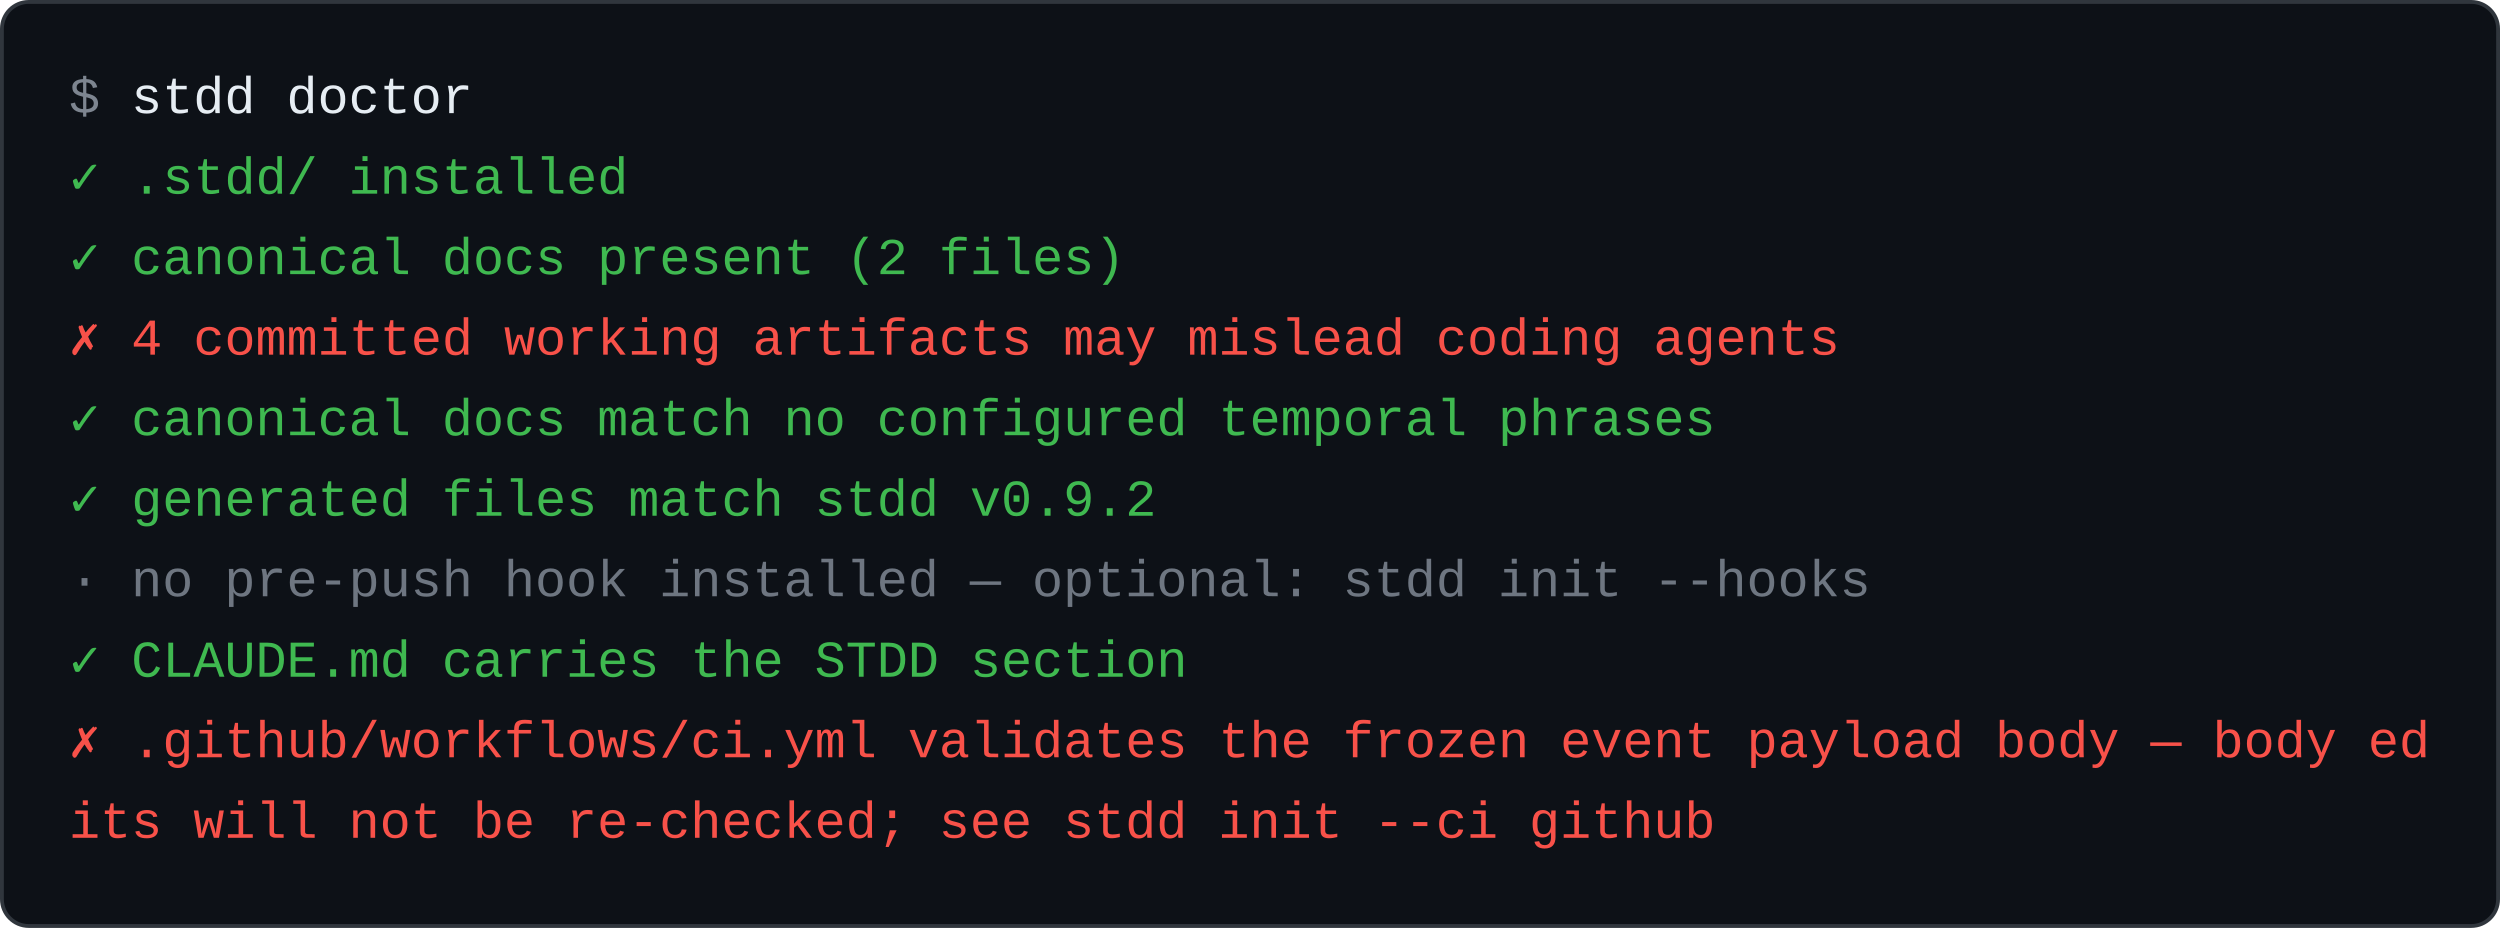
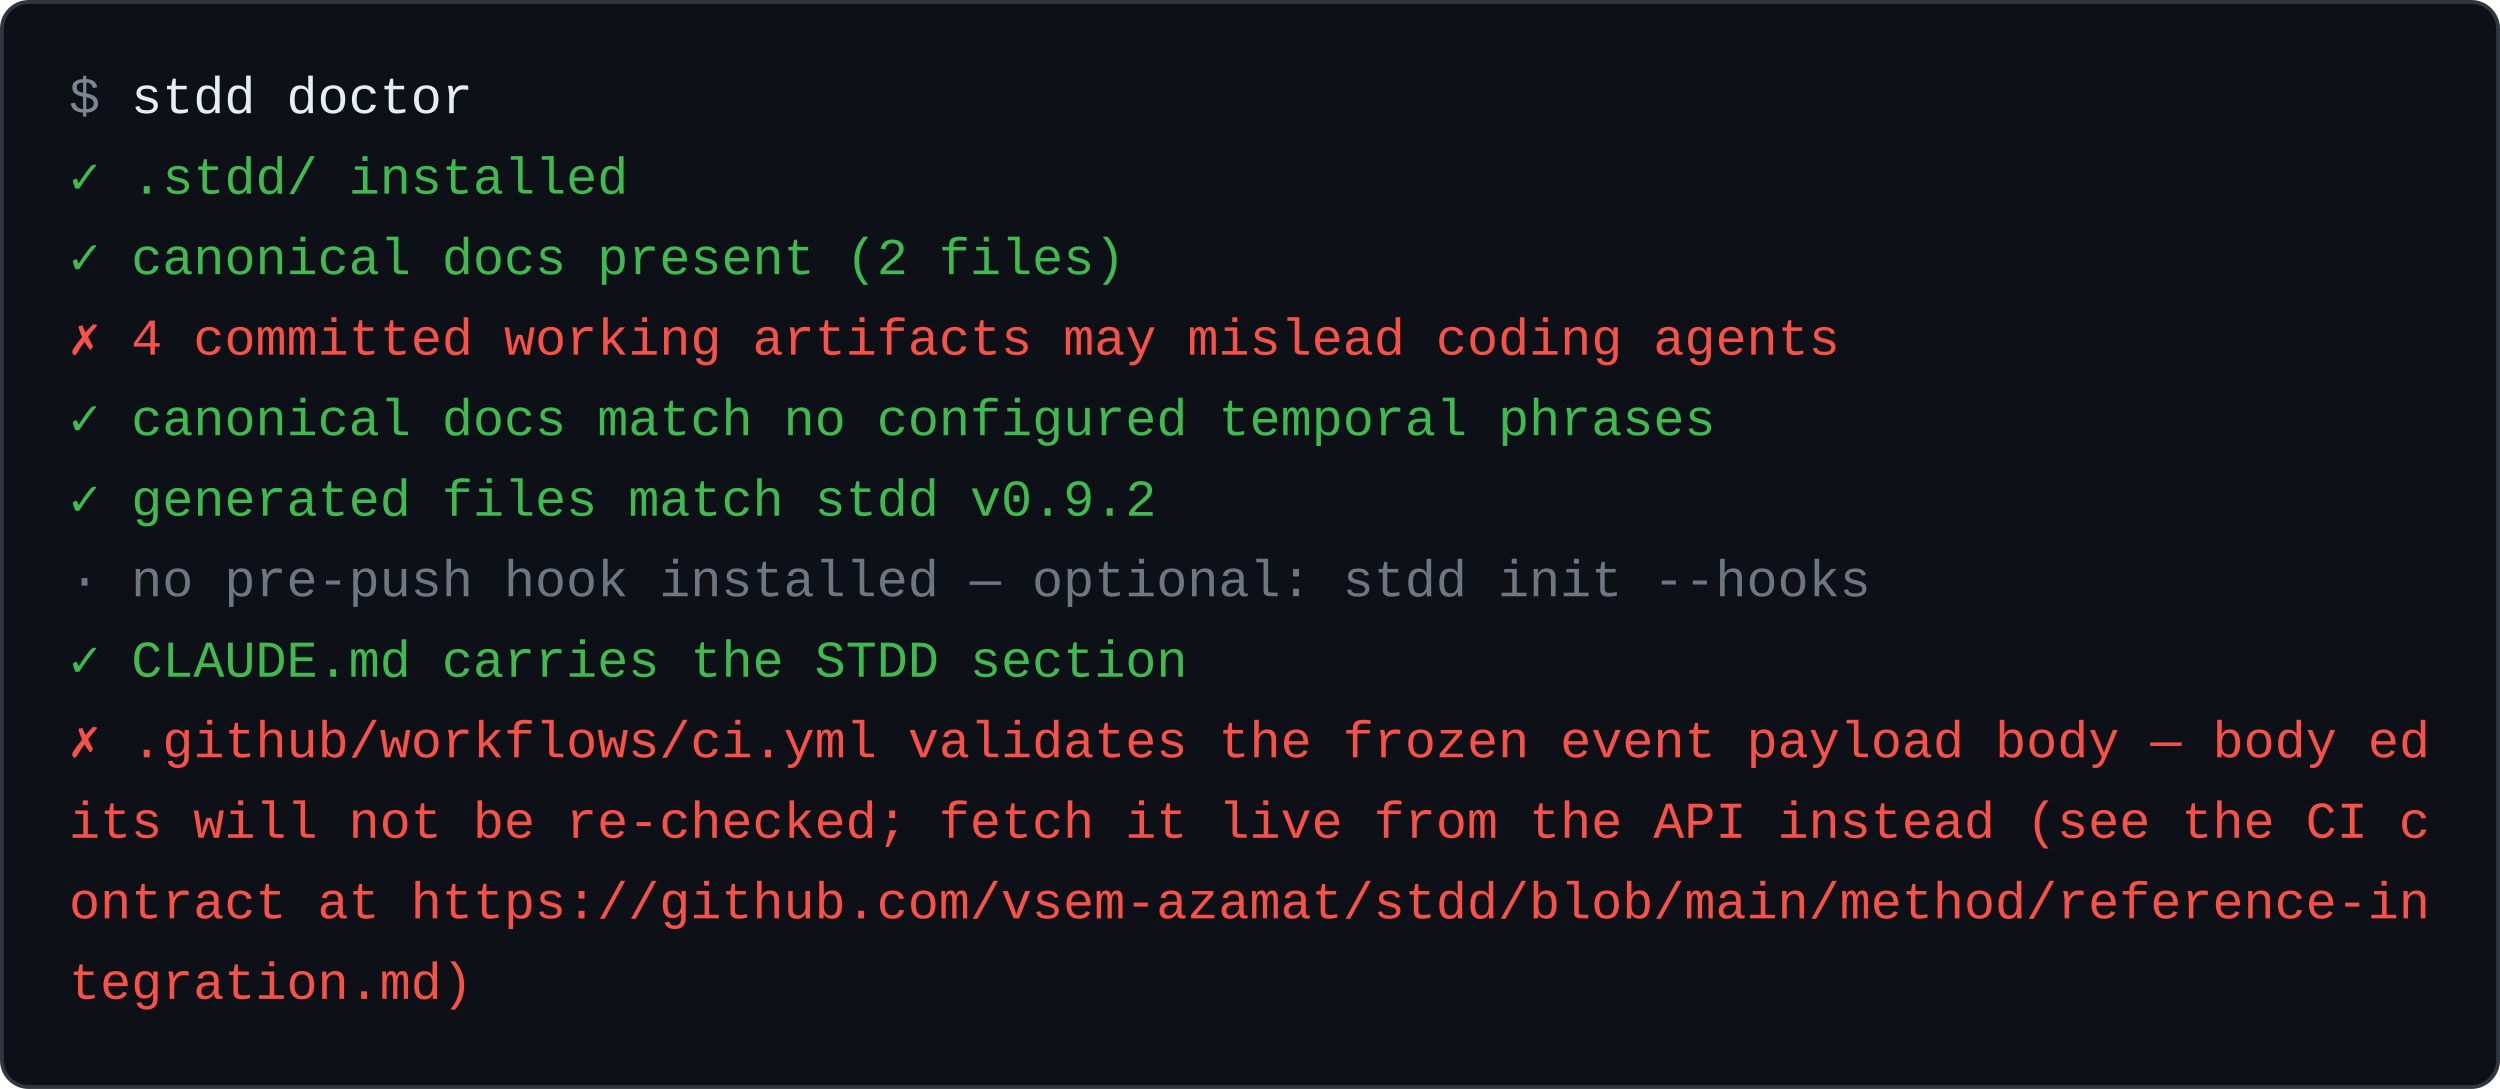
- <svg xmlns="http://www.w3.org/2000/svg" width="652" height="242" viewBox="0 0 652 242" role="img" aria-label="stdd doctor — 9 lines of output">
-   <rect x="0.5" y="0.5" width="651" height="241" rx="7" fill="#0d1117" stroke="#30363d" />
+ <svg xmlns="http://www.w3.org/2000/svg" width="652" height="284" viewBox="0 0 652 284" role="img" aria-label="stdd doctor — 11 lines of output">
+   <rect x="0.5" y="0.5" width="651" height="283" rx="7" fill="#0d1117" stroke="#30363d" />
  <g font-family="ui-monospace, SFMono-Regular, Menlo, Consolas, 'Liberation Mono', monospace" font-size="13.5" xml:space="preserve">
    <text x="18" y="29.5" fill="#7d8590">$</text>
    <text x="34.2" y="29.5" fill="#e6edf3">stdd doctor</text>
    <text x="18" y="50.5" fill="#3fb950">✓ .stdd/ installed</text>
    <text x="18" y="71.5" fill="#3fb950">✓ canonical docs present (2 files)</text>
    <text x="18" y="92.5" fill="#f85149">✗ 4 committed working artifacts may mislead coding agents</text>
    <text x="18" y="113.5" fill="#3fb950">✓ canonical docs match no configured temporal phrases</text>
    <text x="18" y="134.5" fill="#3fb950">✓ generated files match stdd v0.9.2</text>
    <text x="18" y="155.5" fill="#6e7681">· no pre-push hook installed — optional: stdd init --hooks</text>
    <text x="18" y="176.5" fill="#3fb950">✓ CLAUDE.md carries the STDD section</text>
    <text x="18" y="197.5" fill="#f85149">✗ .github/workflows/ci.yml validates the frozen event payload body — body ed</text>
-     <text x="18" y="218.5" fill="#f85149">its will not be re-checked; see stdd init --ci github</text>
+     <text x="18" y="218.5" fill="#f85149">its will not be re-checked; fetch it live from the API instead (see the CI c</text>
+     <text x="18" y="239.5" fill="#f85149">ontract at https://github.com/vsem-azamat/stdd/blob/main/method/reference-in</text>
+     <text x="18" y="260.5" fill="#f85149">tegration.md)</text>
  </g>
</svg>
